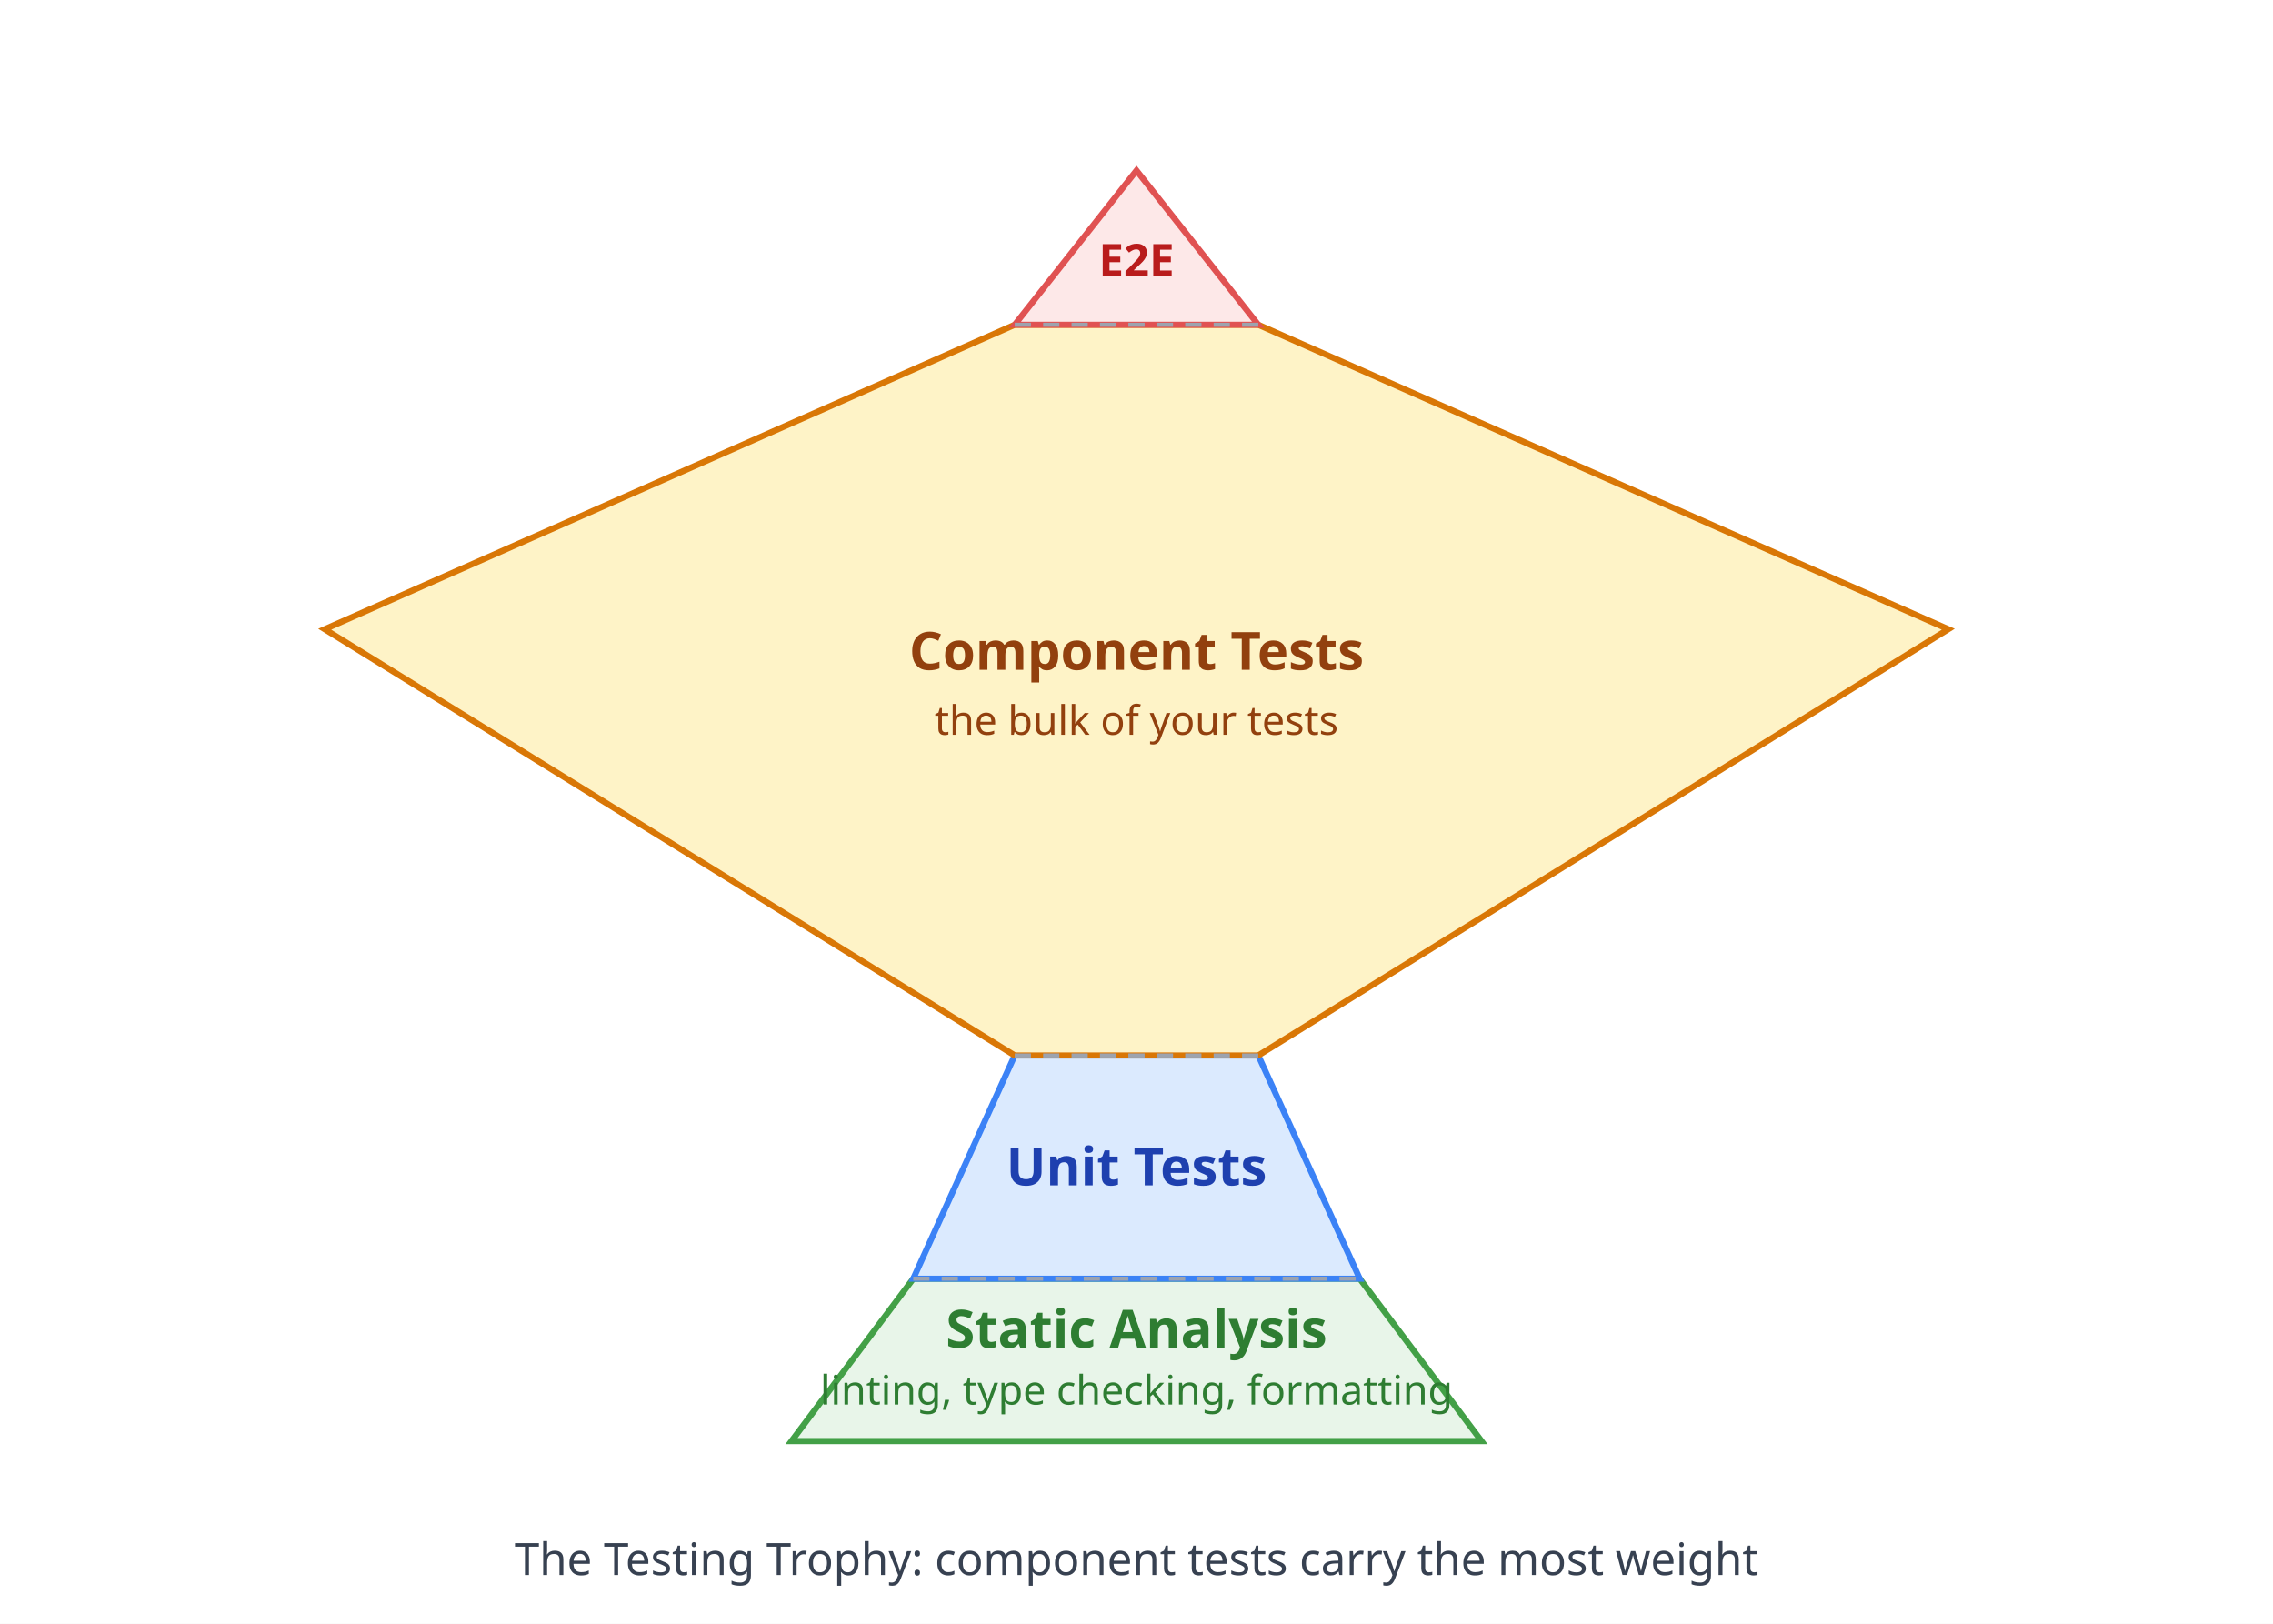
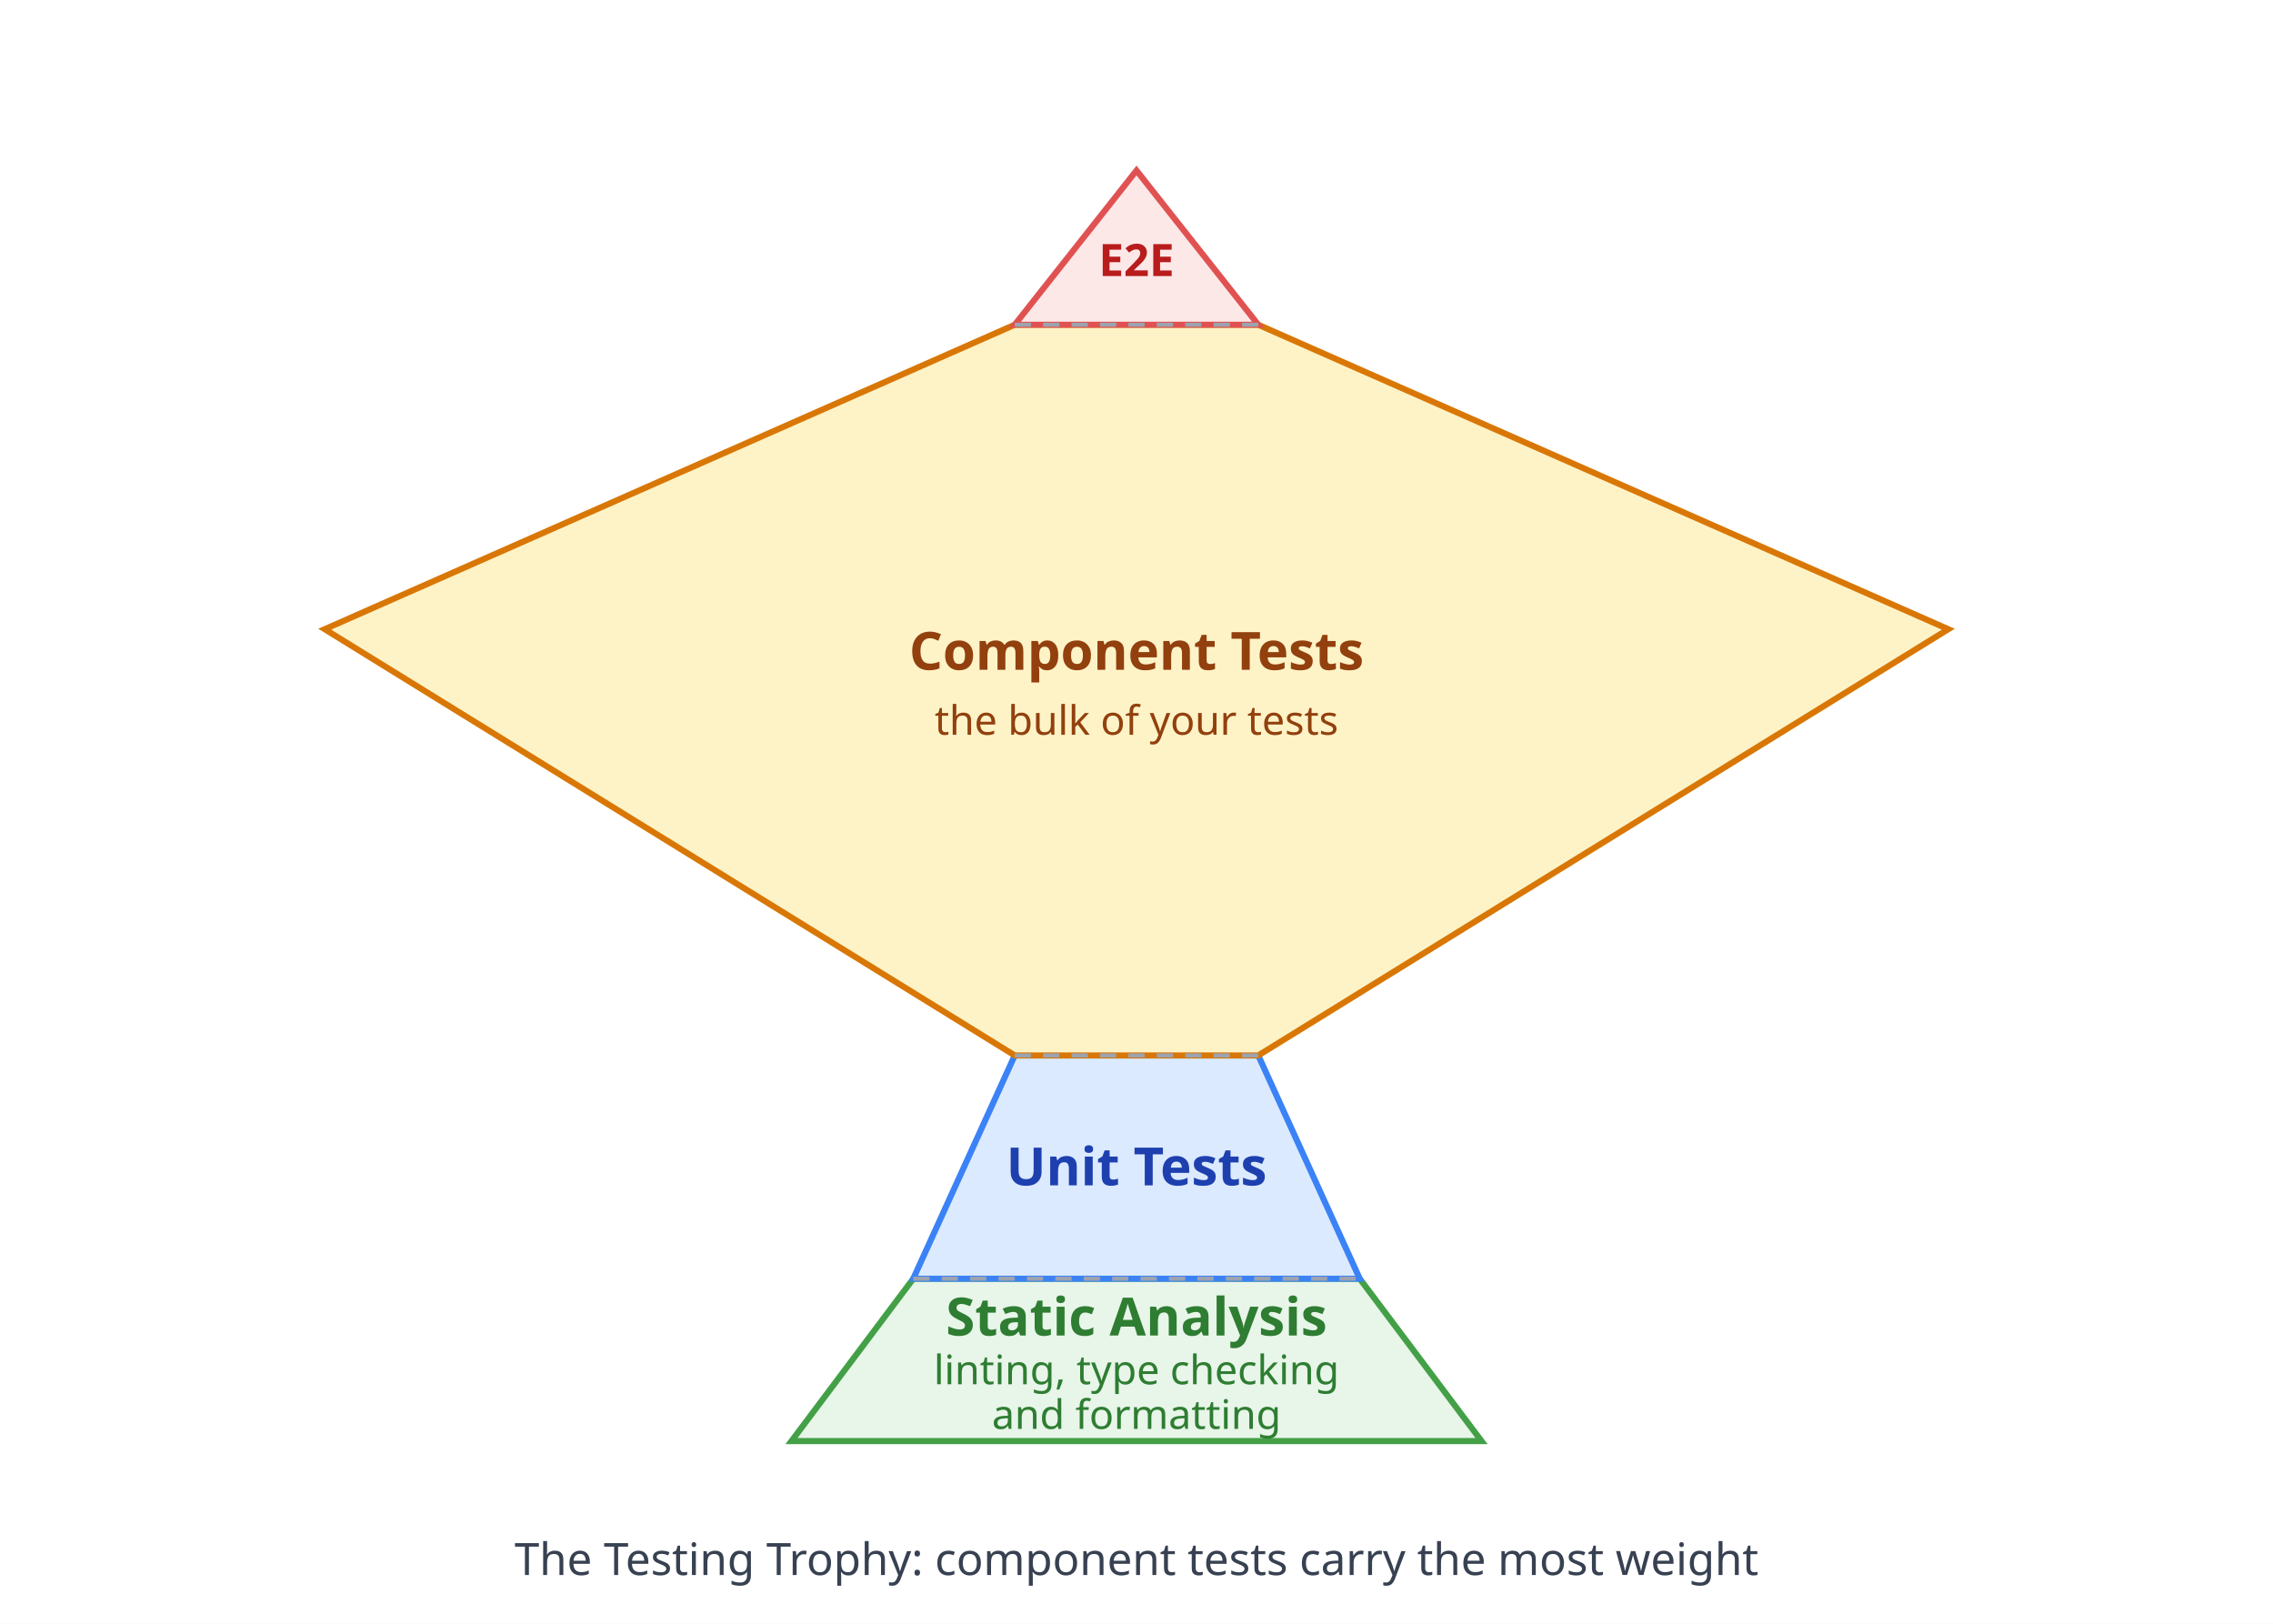
<svg xmlns="http://www.w3.org/2000/svg" viewBox="0 0 560 400" role="img" aria-labelledby="tt-title tt-desc">
  <rect width="560" height="400" fill="#ffffff" />
  <polygon points="195,355 365,355 335,315 225,315" fill="#e8f5e9" stroke="#43a047" stroke-width="1.5" />
  <polygon points="225,315 335,315 310,260 250,260" fill="#dbeafe" stroke="#3b82f6" stroke-width="1.5" />
  <polygon points="250,260 310,260 480,155 310,80 250,80 80,155" fill="#fef3c7" stroke="#d97706" stroke-width="1.5" />
  <polygon points="250,80 310,80 280,42" fill="#fde8e8" stroke="#e05252" stroke-width="1.5" />
  <line x1="225" y1="315" x2="335" y2="315" stroke="#9ca3af" stroke-width="1" stroke-dasharray="4,3" />
  <line x1="250" y1="260" x2="310" y2="260" stroke="#9ca3af" stroke-width="1" stroke-dasharray="4,3" />
  <line x1="250" y1="80" x2="310" y2="80" stroke="#9ca3af" stroke-width="1" stroke-dasharray="4,3" />
-   <text x="280" y="332" text-anchor="middle" font-family="system-ui,sans-serif" font-size="13" font-weight="600" fill="#2e7d32">Static Analysis</text>
-   <text x="280" y="346" text-anchor="middle" font-family="system-ui,sans-serif" font-size="10" fill="#2e7d32">linting, type checking, formatting</text>
+   <text x="280" y="329" text-anchor="middle" font-family="system-ui,sans-serif" font-size="13" font-weight="600" fill="#2e7d32">Static Analysis</text>
+   <text x="280" y="341" text-anchor="middle" font-family="system-ui,sans-serif" font-size="10" fill="#2e7d32">linting, type checking</text>
+   <text x="280" y="352" text-anchor="middle" font-family="system-ui,sans-serif" font-size="10" fill="#2e7d32">and formatting</text>
  <text x="280" y="292" text-anchor="middle" font-family="system-ui,sans-serif" font-size="13" font-weight="600" fill="#1e40af">Unit Tests</text>
  <text x="280" y="165" text-anchor="middle" font-family="system-ui,sans-serif" font-size="13" font-weight="600" fill="#92400e">Component Tests</text>
  <text x="280" y="181" text-anchor="middle" font-family="system-ui,sans-serif" font-size="10" fill="#92400e">the bulk of your tests</text>
  <text x="280" y="68" text-anchor="middle" font-family="system-ui,sans-serif" font-size="11" font-weight="600" fill="#b91c1c">E2E</text>
  <text x="280" y="388" text-anchor="middle" font-family="system-ui,sans-serif" font-size="11" fill="#374151">The Testing Trophy: component tests carry the most weight</text>
</svg>
